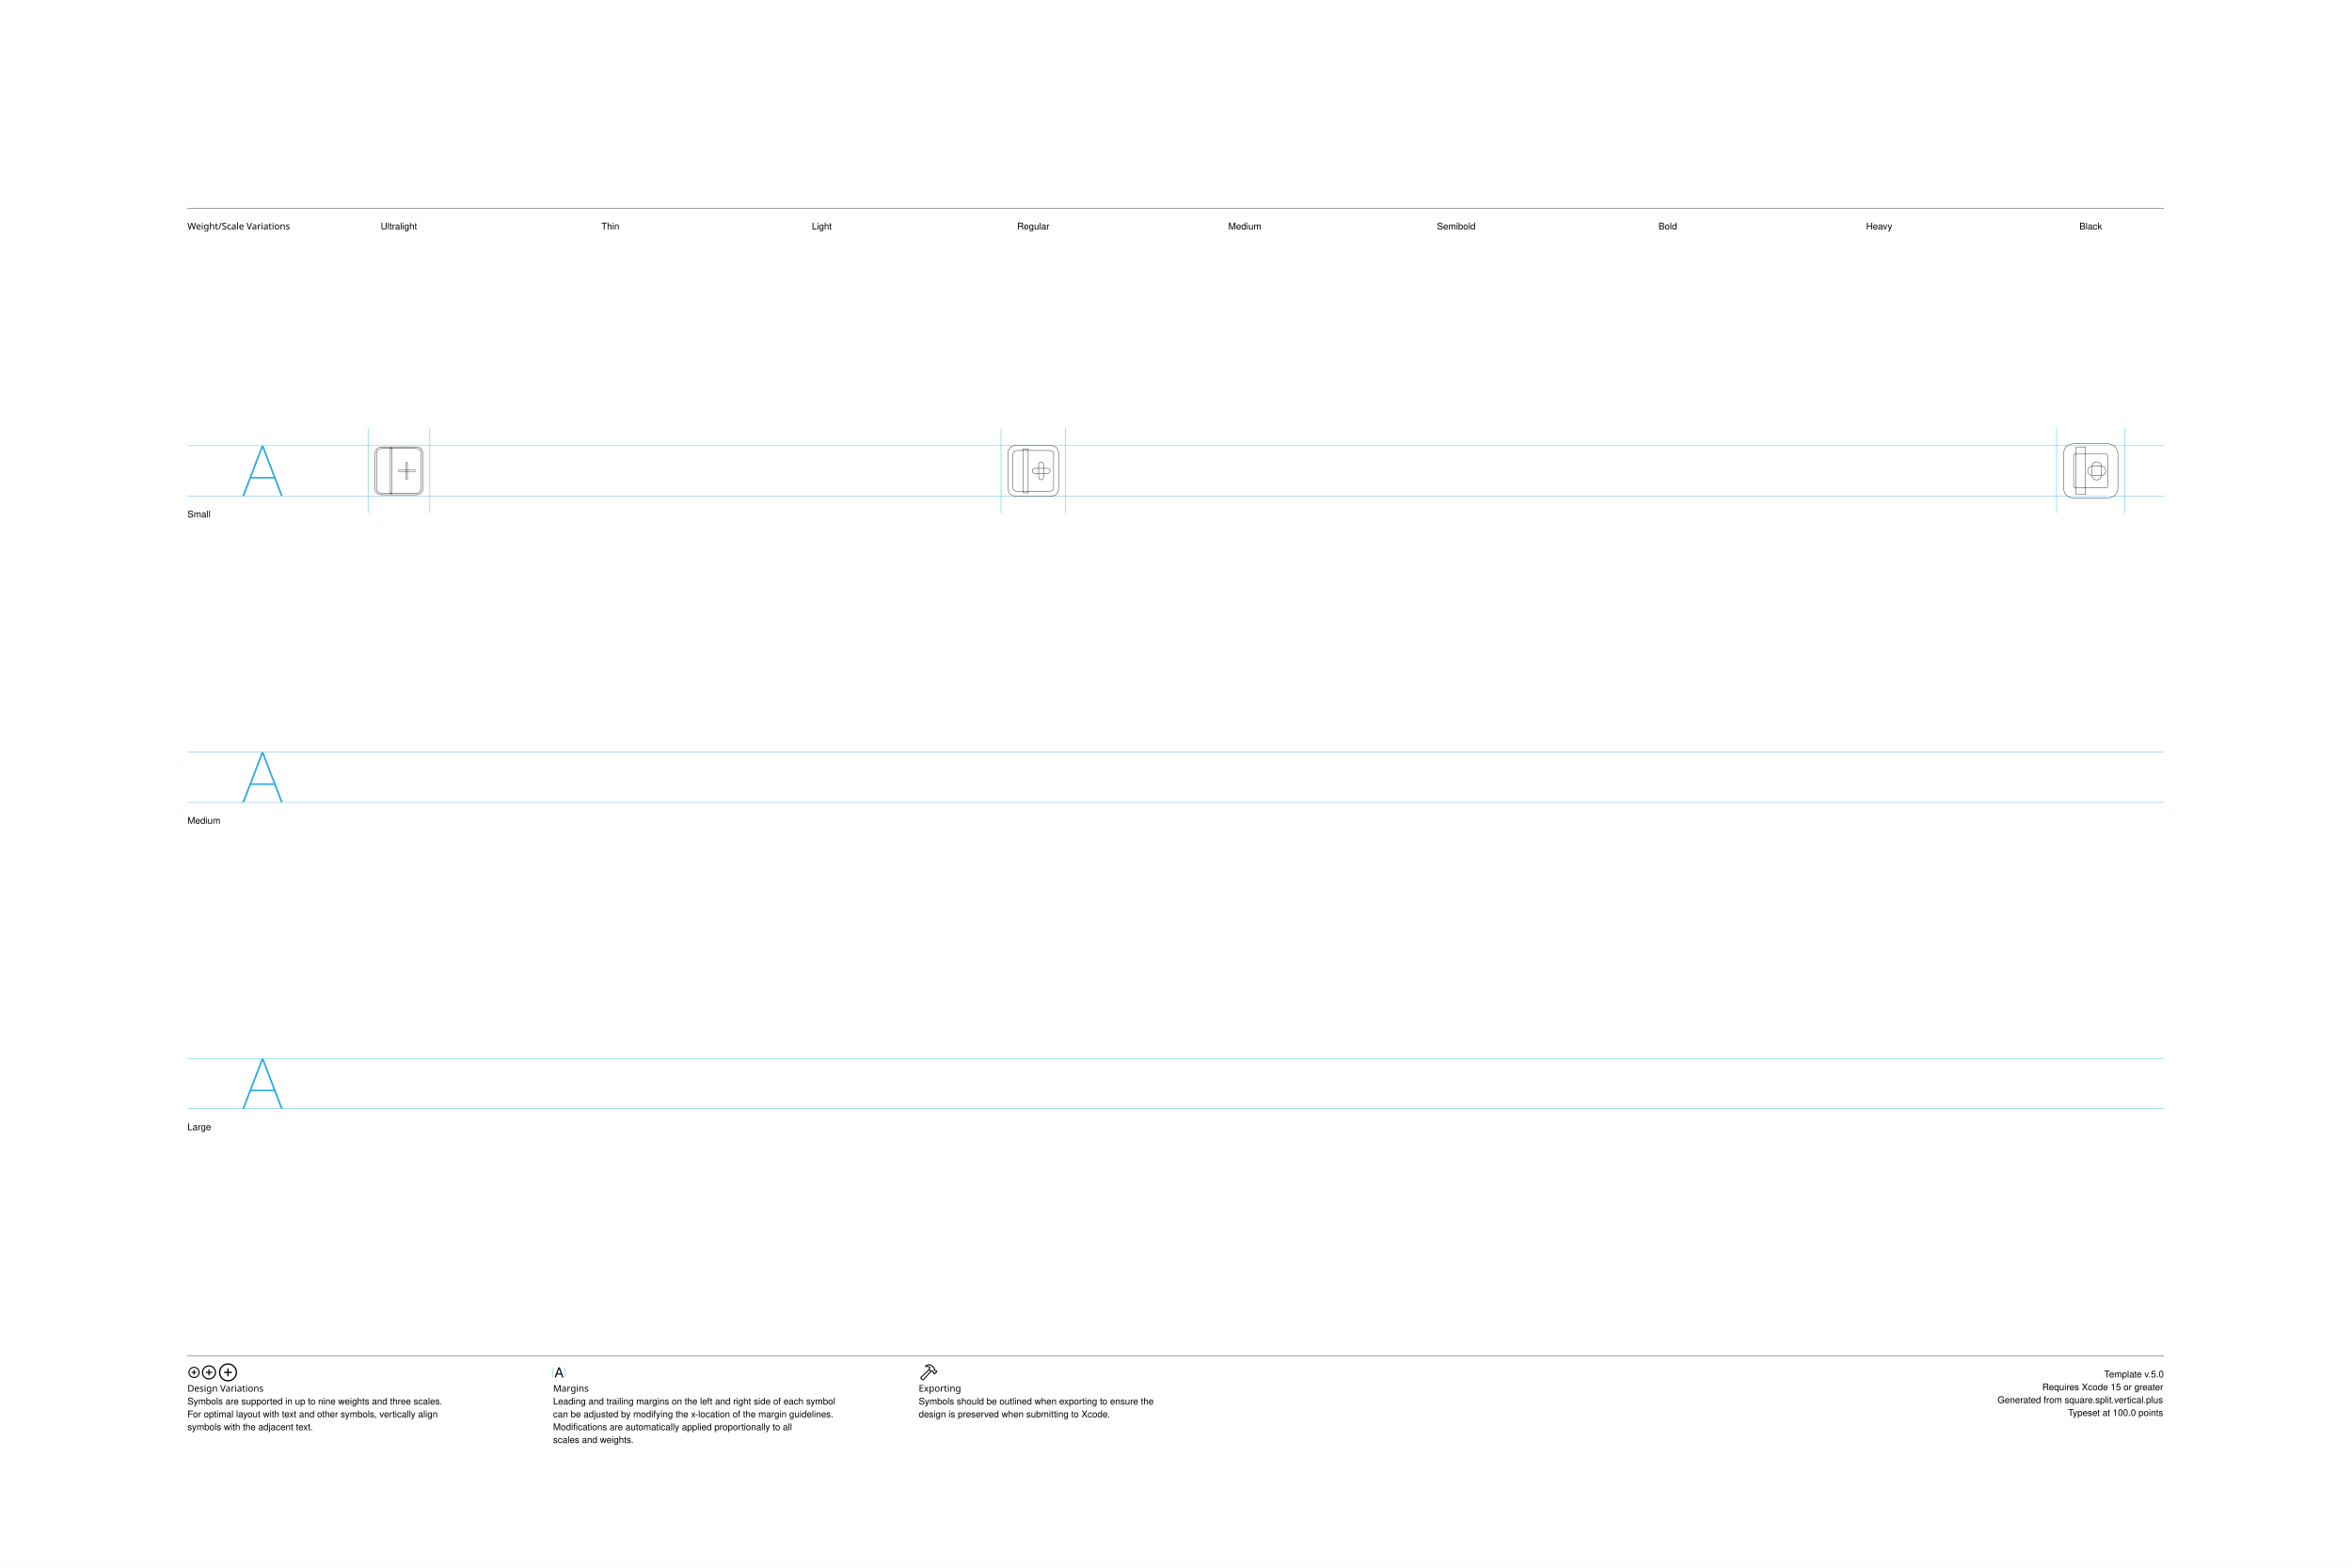
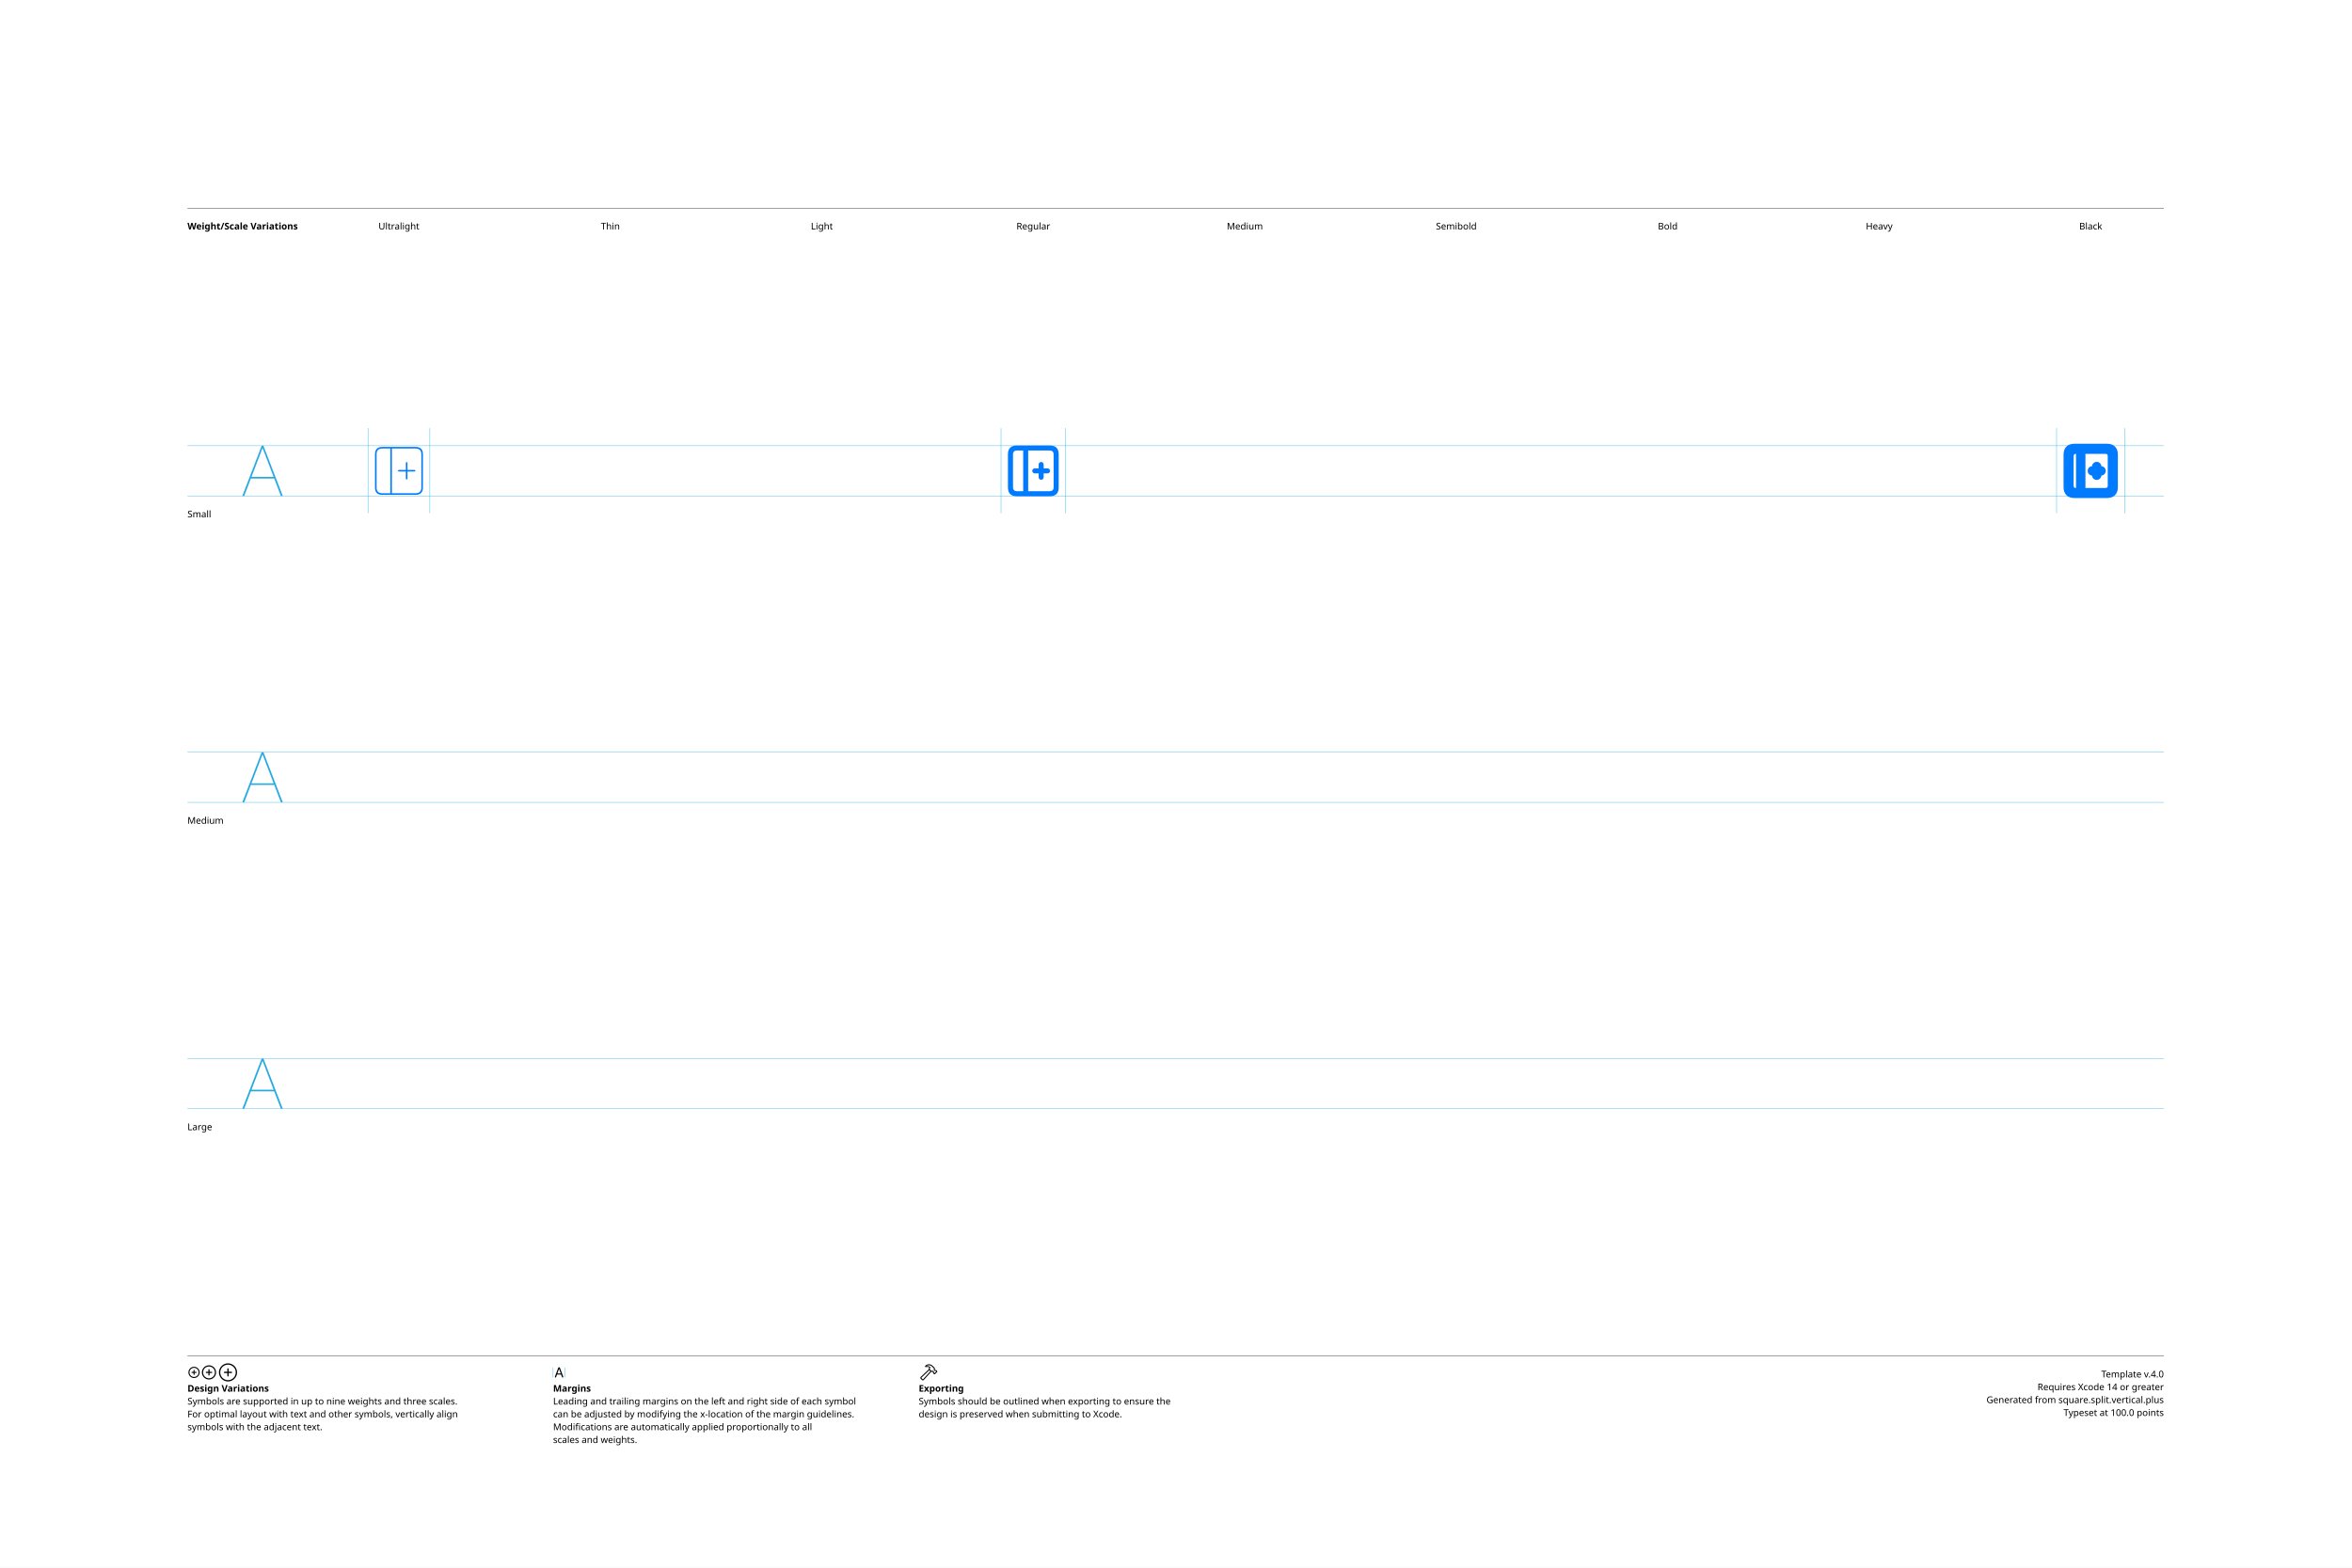
- <svg xmlns="http://www.w3.org/2000/svg" version="1.1" id="Layer_1" x="0px" y="0px" viewBox="0 0 3300 2200" style="enable-background:new 0 0 3300 2200;" xml:space="preserve">
-   <style type="text/css">
- 	.st0{fill:#FFFFFF;}
- 	.st1{fill:none;stroke:#000000;stroke-width:0.5;}
- 	.st2{font-family:'Helvetica-Bold';}
- 	.st3{font-size:13px;}
- 	.st4{font-family:'Helvetica';}
- 	.st5{fill:none;stroke:#00AEEF;stroke-width:0.5;}
- 	.st6{fill:#27AAE1;}
- 	.st7{fill:none;stroke:#27AAE1;stroke-width:0.5;}
+ <svg xmlns="http://www.w3.org/2000/svg" version="1.1" width="3300" height="2200">
+   <style>.monochrome-0 {}
+ 
+ .multicolor-0:tintColor {}
+ 
+ .hierarchical-0:primary {}
+ 
+ .SFSymbolsPreview007AFF {fill:#007AFF;opacity:1.0}
</style>
  <g id="Notes">
-     <rect id="artboard" class="st0" width="3300" height="2200" />
-     <line class="st1" x1="263" y1="292" x2="3036" y2="292" />
-     <text transform="matrix(1 0 0 1 263 322)" class="st2 st3">Weight/Scale Variations</text>
-     <text transform="matrix(1 0 0 1 534.0633 322)" class="st4 st3">Ultralight</text>
-     <text transform="matrix(1 0 0 1 843.7775 322)" class="st4 st3">Thin</text>
-     <text transform="matrix(1 0 0 1 1139.035 322)" class="st4 st3">Light</text>
-     <text transform="matrix(1 0 0 1 1427.077 322)" class="st4 st3">Regular</text>
-     <text transform="matrix(1 0 0 1 1723.442 322)" class="st4 st3">Medium</text>
-     <text transform="matrix(1 0 0 1 2016.172 322)" class="st4 st3">Semibold</text>
-     <text transform="matrix(1 0 0 1 2326.97 322)" class="st4 st3">Bold</text>
-     <text transform="matrix(1 0 0 1 2618.266 322)" class="st4 st3">Heavy</text>
-     <text transform="matrix(1 0 0 1 2917.505 322)" class="st4 st3">Black</text>
-     <line class="st1" x1="263" y1="1903" x2="3036" y2="1903" />
+     <rect height="2200" id="artboard" style="fill:white;opacity:1" width="3300" x="0" y="0" />
+     <line style="fill:none;stroke:black;opacity:1;stroke-width:0.5;" x1="263" x2="3036" y1="292" y2="292" />
+     <text style="stroke:none;fill:black;font-family:sans-serif;font-size:13;font-weight:bold;" transform="matrix(1 0 0 1 263 322)">Weight/Scale Variations</text>
+     <text style="stroke:none;fill:black;font-family:sans-serif;font-size:13;text-anchor:middle;" transform="matrix(1 0 0 1 559.711 322)">Ultralight</text>
+     <text style="stroke:none;fill:black;font-family:sans-serif;font-size:13;text-anchor:middle;" transform="matrix(1 0 0 1 856.422 322)">Thin</text>
+     <text style="stroke:none;fill:black;font-family:sans-serif;font-size:13;text-anchor:middle;" transform="matrix(1 0 0 1 1153.13 322)">Light</text>
+     <text style="stroke:none;fill:black;font-family:sans-serif;font-size:13;text-anchor:middle;" transform="matrix(1 0 0 1 1449.84 322)">Regular</text>
+     <text style="stroke:none;fill:black;font-family:sans-serif;font-size:13;text-anchor:middle;" transform="matrix(1 0 0 1 1746.56 322)">Medium</text>
+     <text style="stroke:none;fill:black;font-family:sans-serif;font-size:13;text-anchor:middle;" transform="matrix(1 0 0 1 2043.27 322)">Semibold</text>
+     <text style="stroke:none;fill:black;font-family:sans-serif;font-size:13;text-anchor:middle;" transform="matrix(1 0 0 1 2339.98 322)">Bold</text>
+     <text style="stroke:none;fill:black;font-family:sans-serif;font-size:13;text-anchor:middle;" transform="matrix(1 0 0 1 2636.69 322)">Heavy</text>
+     <text style="stroke:none;fill:black;font-family:sans-serif;font-size:13;text-anchor:middle;" transform="matrix(1 0 0 1 2933.4 322)">Black</text>
+     <line style="fill:none;stroke:black;opacity:1;stroke-width:0.5;" x1="263" x2="3036" y1="1903" y2="1903" />
    <g transform="matrix(0.2 0 0 0.2 263 1933)">
-       <path d="M46.2,4.2c21.5,0,39.5-17.9,39.5-39.4s-18-39.4-39.5-39.4c-21.5,0-39.4,17.9-39.4,39.4S24.8,4.2,46.2,4.2L46.2,4.2z     M46.2-3.3c-17.7,0-31.9-14.2-31.9-32s14.1-32,31.8-32c17.8,0,32,14.2,32,32S64-3.3,46.2-3.3L46.2-3.3z M28.3-35.3    c0,2.1,1.5,3.6,3.8,3.6h10.5V-21c0,2.2,1.5,3.7,3.6,3.7c2.2,0,3.7-1.5,3.7-3.7v-10.6h10.6c2.2,0,3.7-1.5,3.7-3.6    c0-2.2-1.5-3.7-3.7-3.7H49.9v-10.5c0-2.2-1.5-3.8-3.7-3.8c-2.1,0-3.6,1.5-3.6,3.8V-39H32C29.8-39,28.3-37.5,28.3-35.3z" />
+       <path d="m46.24 4.15c21.533 0 39.453-17.871 39.453-39.404s-17.969-39.404-39.502-39.404c-21.484 0-39.355 17.871-39.355 39.404s17.92 39.404 39.404 39.404Zm0-7.422c-17.725 0-31.885-14.209-31.885-31.982s14.111-31.982 31.836-31.982c17.773 0 32.031 14.209 32.031 31.982s-14.209 31.982-31.982 31.982Zm-17.969-31.982c0 2.148 1.514 3.613 3.76 3.613h10.498v10.596c0 2.197 1.465 3.711 3.613 3.711 2.246 0 3.711-1.514 3.711-3.711v-10.596h10.596c2.197 0 3.711-1.465 3.711-3.613 0-2.197-1.514-3.711-3.711-3.711h-10.596v-10.547c0-2.246-1.465-3.76-3.711-3.76-2.148 0-3.613 1.514-3.613 3.76v10.547h-10.498c-2.246 0-3.76 1.514-3.76 3.711Z" />
    </g>
    <g transform="matrix(0.2 0 0 0.2 281.506 1933)">
-       <path d="M58.5,14.6c27.2,0,49.8-22.6,49.8-49.8c0-27.2-22.6-49.8-49.9-49.8c-27.2,0-49.8,22.6-49.8,49.8    C8.7-8.1,31.3,14.6,58.5,14.6z M58.5,6.3c-23,0-41.5-18.5-41.5-41.5s18.4-41.5,41.4-41.5S100-58.3,100-35.3S81.6,6.3,58.5,6.3    L58.5,6.3z M35.9-35.3c0,2.4,1.7,4,4.2,4h14.4v14.4c0,2.4,1.7,4.2,4.1,4.2c2.4,0,4.2-1.7,4.2-4.2v-14.4H77c2.4,0,4.2-1.6,4.2-4    c0-2.4-1.7-4.2-4.2-4.2H62.6v-14.4c0-2.5-1.7-4.2-4.2-4.2c-2.4,0-4.1,1.7-4.1,4.2v14.4H40C37.5-39.4,35.9-37.7,35.9-35.3z" />
+       <path d="m58.545 14.551c27.246 0 49.805-22.607 49.805-49.805 0-27.246-22.607-49.805-49.853-49.805-27.197 0-49.756 22.559-49.756 49.805 0 27.197 22.607 49.805 49.805 49.805Zm0-8.301c-23.047 0-41.455-18.457-41.455-41.504s18.359-41.504 41.406-41.504 41.553 18.457 41.553 41.504-18.457 41.504-41.504 41.504Zm-22.656-41.504c0 2.393 1.66 4.004 4.15 4.004h14.355v14.404c0 2.441 1.66 4.15 4.053 4.15 2.441 0 4.15-1.66 4.15-4.15v-14.404h14.404c2.441 0 4.15-1.611 4.15-4.004 0-2.441-1.709-4.15-4.15-4.15h-14.404v-14.355c0-2.49-1.709-4.199-4.15-4.199-2.393 0-4.053 1.709-4.053 4.199v14.355h-14.355c-2.49 0-4.15 1.709-4.15 4.15Z" />
    </g>
    <g transform="matrix(0.2 0 0 0.2 304.924 1933)">
-       <path d="M74.9,28.3c34.8,0,63.6-28.8,63.6-63.6c0-34.8-28.9-63.6-63.7-63.6c-34.8,0-63.5,28.8-63.5,63.6    C11.3-0.5,40.1,28.3,74.9,28.3L74.9,28.3z M74.9,19.2c-30.2,0-54.4-24.3-54.4-54.5c0-30.2,24.2-54.5,54.4-54.5    c30.2,0,54.5,24.3,54.5,54.5C129.3-5.1,105.1,19.2,74.9,19.2L74.9,19.2z M46-35.3c0,2.6,1.9,4.4,4.6,4.4h19.7v19.8    c0,2.7,1.9,4.6,4.4,4.6c2.7,0,4.5-1.9,4.5-4.6v-19.8h19.8c2.7,0,4.6-1.8,4.6-4.4c0-2.7-1.9-4.6-4.6-4.6H79.3v-19.7    c0-2.7-1.9-4.6-4.5-4.6c-2.6,0-4.4,1.9-4.4,4.6v19.7H50.6C47.9-39.8,46-38,46-35.3z" />
+       <path d="m74.853 28.32c34.815 0 63.623-28.809 63.623-63.574 0-34.815-28.857-63.623-63.672-63.623-34.766 0-63.525 28.809-63.525 63.623 0 34.766 28.809 63.574 63.574 63.574Zm0-9.082c-30.176 0-54.443-24.316-54.443-54.492 0-30.225 24.219-54.492 54.395-54.492 30.225 0 54.541 24.268 54.541 54.492 0 30.176-24.268 54.492-54.492 54.492Zm-28.857-54.492c0 2.588 1.855 4.395 4.59 4.395h19.727v19.775c0 2.686 1.855 4.59 4.443 4.59 2.686 0 4.541-1.855 4.541-4.59v-19.775h19.775c2.686 0 4.59-1.807 4.59-4.395 0-2.734-1.855-4.59-4.59-4.59h-19.775v-19.727c0-2.734-1.855-4.639-4.541-4.639-2.588 0-4.443 1.904-4.443 4.639v19.727h-19.727c-2.734 0-4.59 1.855-4.59 4.59Z" />
    </g>
-     <text transform="matrix(1 0 0 1 263 1953)" class="st2 st3">Design Variations</text>
-     <text transform="matrix(1 0 0 1 263 1971)" class="st4 st3">Symbols are supported in up to nine weights and three scales.</text>
-     <text transform="matrix(1 0 0 1 263 1989)" class="st4 st3">For optimal layout with text and other symbols, vertically align</text>
-     <text transform="matrix(1 0 0 1 263 2007)" class="st4 st3">symbols with the adjacent text.</text>
-     <line class="st5" x1="776" y1="1919" x2="776" y2="1933" />
+     <text style="stroke:none;fill:black;font-family:sans-serif;font-size:13;font-weight:bold;" transform="matrix(1 0 0 1 263 1953)">Design Variations</text>
+     <text style="stroke:none;fill:black;font-family:sans-serif;font-size:13;" transform="matrix(1 0 0 1 263 1971)">Symbols are supported in up to nine weights and three scales.</text>
+     <text style="stroke:none;fill:black;font-family:sans-serif;font-size:13;" transform="matrix(1 0 0 1 263 1989)">For optimal layout with text and other symbols, vertically align</text>
+     <text style="stroke:none;fill:black;font-family:sans-serif;font-size:13;" transform="matrix(1 0 0 1 263 2007)">symbols with the adjacent text.</text>
+     <line style="fill:none;stroke:#00AEEF;stroke-width:0.5;opacity:1.0;" x1="776" x2="776" y1="1919" y2="1933" />
    <g transform="matrix(0.2 0 0 0.2 776 1933)">
-       <path d="M16.6,0.8c2.6,0,3.9-1,4.8-3.7l6.3-17.2h28.8l6.3,17.2c0.9,2.7,2.2,3.7,4.7,3.7c2.6,0,4.2-1.6,4.2-4    c0-0.8-0.1-1.6-0.5-2.6l-22.9-61c-1.1-3-3.1-4.5-6.2-4.5c-3,0-5.1,1.5-6.2,4.4L13-5.8c-0.4,1-0.5,1.8-0.5,2.6    C12.5-0.7,14,0.8,16.6,0.8z M30-27.6l11.9-32.9h0.2L54-27.6L30-27.6z" />
+       <path d="m16.553 0.781c2.588 0 3.857-0.977 4.785-3.711l6.299-17.236h28.809l6.299 17.236c0.928 2.734 2.197 3.711 4.736 3.711 2.588 0 4.248-1.562 4.248-4.004 0-0.83-0.146-1.611-0.537-2.637l-22.9-60.986c-1.123-2.979-3.125-4.492-6.25-4.492-3.027 0-5.078 1.465-6.152 4.443l-22.9 61.084c-0.391 1.025-0.537 1.807-0.537 2.637 0 2.441 1.562 3.955 4.102 3.955Zm13.477-28.369 11.865-32.861h0.244l11.865 32.861Z" />
    </g>
-     <line class="st5" x1="792.8" y1="1919" x2="792.8" y2="1933" />
-     <text transform="matrix(1 0 0 1 776 1953)" class="st2 st3">Margins</text>
-     <text transform="matrix(1 0 0 1 776 1971)" class="st4 st3">Leading and trailing margins on the left and right side of each symbol</text>
-     <text transform="matrix(1 0 0 1 776 1989)" class="st4 st3">can be adjusted by modifying the x-location of the margin guidelines.</text>
-     <text transform="matrix(1 0 0 1 776 2007)" class="st4 st3">Modifications are automatically applied proportionally to all</text>
-     <text transform="matrix(1 0 0 1 776 2025)" class="st4 st3">scales and weights.</text>
+     <line style="fill:none;stroke:#00AEEF;stroke-width:0.5;opacity:1.0;" x1="792.836" x2="792.836" y1="1919" y2="1933" />
+     <text style="stroke:none;fill:black;font-family:sans-serif;font-size:13;font-weight:bold;" transform="matrix(1 0 0 1 776 1953)">Margins</text>
+     <text style="stroke:none;fill:black;font-family:sans-serif;font-size:13;" transform="matrix(1 0 0 1 776 1971)">Leading and trailing margins on the left and right side of each symbol</text>
+     <text style="stroke:none;fill:black;font-family:sans-serif;font-size:13;" transform="matrix(1 0 0 1 776 1989)">can be adjusted by modifying the x-location of the margin guidelines.</text>
+     <text style="stroke:none;fill:black;font-family:sans-serif;font-size:13;" transform="matrix(1 0 0 1 776 2007)">Modifications are automatically applied proportionally to all</text>
+     <text style="stroke:none;fill:black;font-family:sans-serif;font-size:13;" transform="matrix(1 0 0 1 776 2025)">scales and weights.</text>
    <g transform="matrix(0.2 0 0 0.2 1289 1933)">
-       <path d="M14.2,9.3l8.5,8.5c4.3,4.3,9.2,4.1,13.9-1.1L90-42.1L85.2-47L32.1,11.4c-1.8,2-3.4,2.5-5.8,0.1l-5.9-5.8    c-2.3-2.3-1.8-4,0.2-5.8l57.4-54l-4.9-4.8l-58,54.4C10.3,0.1,9.9,5,14.2,9.3L14.2,9.3z M46.3-81.6c-2.1,2.1-2.2,4.9-1.1,6.9    c1.2,1.8,3.5,3,6.7,2.1c7.3-1.7,14.9-2,22.1,2.7L71-62.6c-1.7,4.2-0.8,7.1,1.9,9.8l11.5,11.6c2.4,2.4,4.5,2.5,7.3,2.1l5.3-1    l3.3,3.4l-0.2,2.8c-0.2,2.5,0.4,4.4,2.9,6.8l3.8,3.7c2.4,2.4,5.5,2.5,7.8,0.2l14.6-14.6c2.3-2.3,2.2-5.3-0.1-7.7l-3.9-3.8    c-2.4-2.4-4.2-3.2-6.6-3l-2.9,0.2l-3.2-3.2l1.2-5.6c0.6-2.8-0.1-5-3.1-8l-11-10.9C82.9-96.5,60.7-96.1,46.3-81.6L46.3-81.6z     M53.8-79.8c12.2-8.9,28.6-7.4,39.7,3.8L105.7-64c1.2,1.2,1.4,2.1,1,3.8l-1.6,7.4l7.5,7.4l4.9-0.3c1.3,0,1.7,0,2.6,1l2.9,2.9    l-12.2,12.2l-2.9-2.9c-1-1-1.1-1.4-1.1-2.7l0.3-4.9l-7.5-7.4l-7.6,1.3c-1.6,0.3-2.3,0.2-3.6-1l-10-10c-1.3-1.2-1.4-2-0.6-3.9    l4.4-10.4c-7.8-7.3-18-10.4-28.1-7.4C53.4-78.6,53.1-79.2,53.8-79.8L53.8-79.8z" />
+       <path d="m14.209 9.326 8.496 8.545c4.297 4.346 9.229 4.053 13.867-1.074l53.467-58.935-4.834-4.883-53.076 58.398c-1.758 2.002-3.418 2.49-5.762 0.146l-5.859-5.811c-2.344-2.295-1.807-4.004 0.195-5.811l57.373-54.004-4.883-4.834-57.959 54.443c-4.932 4.59-5.322 9.473-1.025 13.818Zm32.08-90.967c-2.1 2.051-2.246 4.932-1.074 6.885 1.172 1.807 3.467 2.979 6.689 2.148 7.324-1.709 14.941-2.002 22.07 2.686l-2.93 7.275c-1.709 4.15-0.83 7.08 1.855 9.814l11.475 11.572c2.441 2.441 4.492 2.539 7.324 2.051l5.322-0.977 3.32 3.369-0.195 2.783c-0.195 2.49 0.439 4.395 2.881 6.787l3.809 3.711c2.393 2.393 5.469 2.539 7.812 0.195l14.551-14.6c2.344-2.344 2.246-5.322-0.146-7.715l-3.857-3.809c-2.393-2.393-4.248-3.174-6.641-2.979l-2.881 0.244-3.223-3.174 1.221-5.615c0.635-2.832-0.146-5.029-3.076-7.959l-10.986-10.938c-16.699-16.602-38.867-16.211-53.32-1.758Zm7.471 1.855c12.158-8.887 28.613-7.373 39.746 3.76l12.158 12.06c1.172 1.172 1.367 2.1 1.025 3.809l-1.611 7.422 7.52 7.422 4.932-0.293c1.27-0.049 1.66 0.049 2.637 1.025l2.881 2.881-12.207 12.207-2.881-2.881c-0.977-0.977-1.123-1.367-1.074-2.686l0.342-4.883-7.471-7.422-7.617 1.27c-1.611 0.342-2.344 0.195-3.564-0.977l-10.01-10.01c-1.27-1.172-1.416-2.002-0.635-3.857l4.395-10.449c-7.812-7.275-17.969-10.4-28.125-7.422-0.781 0.195-1.074-0.439-0.439-0.977Z" />
    </g>
-     <text transform="matrix(1 0 0 1 1289 1953)" class="st2 st3">Exporting</text>
-     <text transform="matrix(1 0 0 1 1289 1971)" class="st4 st3">Symbols should be outlined when exporting to ensure the</text>
-     <text transform="matrix(1 0 0 1 1289 1989)" class="st4 st3">design is preserved when submitting to Xcode.</text>
-     <text id="template-version" transform="matrix(1 0 0 1 2952.414 1933)" class="st4 st3">Template v.5.0</text>
-     <text transform="matrix(1 0 0 1 2865.457 1951)" class="st4 st3">Requires Xcode 15 or greater</text>
-     <text id="descriptive-name" transform="matrix(1 0 0 1 2802.616 1969)" class="st4 st3">Generated from square.split.vertical.plus</text>
-     <text transform="matrix(1 0 0 1 2901.569 1987)" class="st4 st3">Typeset at 100.0 points</text>
-     <text transform="matrix(1 0 0 1 263 726)" class="st4 st3">Small</text>
-     <text transform="matrix(1 0 0 1 263 1156)" class="st4 st3">Medium</text>
-     <text transform="matrix(1 0 0 1 263 1586)" class="st4 st3">Large</text>
+     <text style="stroke:none;fill:black;font-family:sans-serif;font-size:13;font-weight:bold;" transform="matrix(1 0 0 1 1289 1953)">Exporting</text>
+     <text style="stroke:none;fill:black;font-family:sans-serif;font-size:13;" transform="matrix(1 0 0 1 1289 1971)">Symbols should be outlined when exporting to ensure the</text>
+     <text style="stroke:none;fill:black;font-family:sans-serif;font-size:13;" transform="matrix(1 0 0 1 1289 1989)">design is preserved when submitting to Xcode.</text>
+     <text id="template-version" style="stroke:none;fill:black;font-family:sans-serif;font-size:13;text-anchor:end;" transform="matrix(1 0 0 1 3036 1933)">Template v.4.0</text>
+     <text style="stroke:none;fill:black;font-family:sans-serif;font-size:13;text-anchor:end;" transform="matrix(1 0 0 1 3036 1951)">Requires Xcode 14 or greater</text>
+     <text id="descriptive-name" style="stroke:none;fill:black;font-family:sans-serif;font-size:13;text-anchor:end;" transform="matrix(1 0 0 1 3036 1969)">Generated from square.split.vertical.plus</text>
+     <text style="stroke:none;fill:black;font-family:sans-serif;font-size:13;text-anchor:end;" transform="matrix(1 0 0 1 3036 1987)">Typeset at 100.0 points</text>
+     <text style="stroke:none;fill:black;font-family:sans-serif;font-size:13;" transform="matrix(1 0 0 1 263 726)">Small</text>
+     <text style="stroke:none;fill:black;font-family:sans-serif;font-size:13;" transform="matrix(1 0 0 1 263 1156)">Medium</text>
+     <text style="stroke:none;fill:black;font-family:sans-serif;font-size:13;" transform="matrix(1 0 0 1 263 1586)">Large</text>
  </g>
  <g id="Guides">
-     <g id="H-reference" transform="matrix(1 0 0 1 339 696)">
-       <path class="st6" d="M1,0h2.6l25.7-67.1H30v-3.3h-1.9L1,0z M11.7-24.5H47l-0.8-2.2H12.4L11.7-24.5z M55.1,0h2.6L30.6-70.5h-1.2    v3.3L55.1,0z" />
+     <g id="H-reference" style="fill:#27AAE1;stroke:none;" transform="matrix(1 0 0 1 339 696)">
+       <path d="M0.994 0L3.638 0L29.328-67.132L30.03-67.132L30.03-70.459L28.123-70.459ZM11.688-24.48L46.981-24.48L46.231-26.729L12.438-26.729ZM55.12 0L57.764 0L30.638-70.459L29.433-70.459L29.433-67.132Z" />
    </g>
-     <line id="Baseline-S" class="st7" x1="263" y1="696" x2="3036" y2="696" />
-     <line id="Capline-S" class="st7" x1="263" y1="625.5" x2="3036" y2="625.5" />
-     <g id="H-reference_00000043457606989731101650000011927655579946089357_" transform="matrix(1 0 0 1 339 1126)">
-       <path class="st6" d="M1,0h2.6l25.7-67.1H30v-3.3h-1.9L1,0z M11.7-24.5H47l-0.8-2.2H12.4L11.7-24.5z M55.1,0h2.6L30.6-70.5h-1.2    v3.3L55.1,0z" />
+     <line id="Baseline-S" style="fill:none;stroke:#27AAE1;opacity:1;stroke-width:0.5;" x1="263" x2="3036" y1="696" y2="696" />
+     <line id="Capline-S" style="fill:none;stroke:#27AAE1;opacity:1;stroke-width:0.5;" x1="263" x2="3036" y1="625.541" y2="625.541" />
+     <g id="H-reference" style="fill:#27AAE1;stroke:none;" transform="matrix(1 0 0 1 339 1126)">
+       <path d="M0.994 0L3.638 0L29.328-67.132L30.03-67.132L30.03-70.459L28.123-70.459ZM11.688-24.48L46.981-24.48L46.231-26.729L12.438-26.729ZM55.12 0L57.764 0L30.638-70.459L29.433-70.459L29.433-67.132Z" />
    </g>
-     <line id="Baseline-M" class="st7" x1="263" y1="1126" x2="3036" y2="1126" />
-     <line id="Capline-M" class="st7" x1="263" y1="1055.5" x2="3036" y2="1055.5" />
-     <g id="H-reference_00000083068617448763474970000012083136034162045613_" transform="matrix(1 0 0 1 339 1556)">
-       <path class="st6" d="M1,0h2.6l25.7-67.1H30v-3.3h-1.9L1,0z M11.7-24.5H47l-0.8-2.2H12.4L11.7-24.5z M55.1,0h2.6L30.6-70.5h-1.2    v3.3L55.1,0z" />
+     <line id="Baseline-M" style="fill:none;stroke:#27AAE1;opacity:1;stroke-width:0.5;" x1="263" x2="3036" y1="1126" y2="1126" />
+     <line id="Capline-M" style="fill:none;stroke:#27AAE1;opacity:1;stroke-width:0.5;" x1="263" x2="3036" y1="1055.54" y2="1055.54" />
+     <g id="H-reference" style="fill:#27AAE1;stroke:none;" transform="matrix(1 0 0 1 339 1556)">
+       <path d="M0.994 0L3.638 0L29.328-67.132L30.03-67.132L30.03-70.459L28.123-70.459ZM11.688-24.48L46.981-24.48L46.231-26.729L12.438-26.729ZM55.12 0L57.764 0L30.638-70.459L29.433-70.459L29.433-67.132Z" />
    </g>
-     <line id="Baseline-L" class="st7" x1="263" y1="1556" x2="3036" y2="1556" />
-     <line id="Capline-L" class="st7" x1="263" y1="1485.5" x2="3036" y2="1485.5" />
-     <line id="left-margin-Ultralight-S" class="st5" x1="516.3" y1="600.8" x2="516.3" y2="720.1" />
-     <line id="right-margin-Ultralight-S" class="st5" x1="603.1" y1="600.8" x2="603.1" y2="720.1" />
-     <line id="left-margin-Regular-S" class="st5" x1="1404.5" y1="600.8" x2="1404.5" y2="720.1" />
-     <line id="right-margin-Regular-S" class="st5" x1="1495.2" y1="600.8" x2="1495.2" y2="720.1" />
-     <line id="left-margin-Black-S" class="st5" x1="2885.5" y1="600.8" x2="2885.5" y2="720.1" />
-     <line id="right-margin-Black-S" class="st5" x1="2981.3" y1="600.8" x2="2981.3" y2="720.1" />
+     <line id="Baseline-L" style="fill:none;stroke:#27AAE1;opacity:1;stroke-width:0.5;" x1="263" x2="3036" y1="1556" y2="1556" />
+     <line id="Capline-L" style="fill:none;stroke:#27AAE1;opacity:1;stroke-width:0.5;" x1="263" x2="3036" y1="1485.54" y2="1485.54" />
+     <line id="left-margin-Ultralight-S" style="fill:none;stroke:#00AEEF;stroke-width:0.5;opacity:1.0;" x1="516.311" x2="516.311" y1="600.785" y2="720.121" />
+     <line id="right-margin-Ultralight-S" style="fill:none;stroke:#00AEEF;stroke-width:0.5;opacity:1.0;" x1="603.111" x2="603.111" y1="600.785" y2="720.121" />
+     <line id="left-margin-Regular-S" style="fill:none;stroke:#00AEEF;stroke-width:0.5;opacity:1.0;" x1="1404.49" x2="1404.49" y1="600.785" y2="720.121" />
+     <line id="right-margin-Regular-S" style="fill:none;stroke:#00AEEF;stroke-width:0.5;opacity:1.0;" x1="1495.19" x2="1495.19" y1="600.785" y2="720.121" />
+     <line id="left-margin-Black-S" style="fill:none;stroke:#00AEEF;stroke-width:0.5;opacity:1.0;" x1="2885.5" x2="2885.5" y1="600.785" y2="720.121" />
+     <line id="right-margin-Black-S" style="fill:none;stroke:#00AEEF;stroke-width:0.5;opacity:1.0;" x1="2981.3" x2="2981.3" y1="600.785" y2="720.121" />
  </g>
  <g id="Symbols">
    <g id="Black-S" transform="matrix(1 0 0 1 2885.5 696)">
-       <path class="st1" d="M27.3-2h13.2v-66.5H27.3V-2z M56.3-22.5L56.3-22.5c3.6,0,6.6-3,6.6-6.6v-12.2c0-3.6-3-6.6-6.6-6.6h0    c-3.6,0-6.6,3-6.6,6.6v12.2C49.7-25.5,52.6-22.5,56.3-22.5z M43.6-35.2L43.6-35.2c0,3.6,3,6.6,6.6,6.6h12.2c3.6,0,6.6-3,6.6-6.6v0    c0-3.6-3-6.6-6.6-6.6H50.2C46.5-41.8,43.6-38.8,43.6-35.2z M25,2.9h45.8C80.4,2.9,86-2.7,86-12.3v-45.8c0-9.6-5.7-15.2-15.2-15.2    H25c-9.6,0-15.2,5.7-15.2,15.2v45.8C9.8-2.7,15.4,2.9,25,2.9z M27.2-11.2c-2.2,0-3.3-0.9-3.3-3.3v-41.3c0-2.4,1.1-3.3,3.3-3.3    h41.3c2.2,0,3.3,0.9,3.3,3.3v41.3c0,2.4-1.1,3.3-3.3,3.3H27.2z" />
+       <path class="monochrome-0 multicolor-0:tintColor hierarchical-0:primary SFSymbolsPreview007AFF" d="M25 2.9L70.8 2.9C80.4 2.9 86-2.7 86-12.3L86-58.1C86-67.7 80.3-73.3 70.8-73.3L25-73.3C15.4-73.3 9.8-67.6 9.8-58.1L9.8-12.3C9.8-2.7 15.4 2.9 25 2.9ZM27.2-11.2C25-11.2 23.9-12.1 23.9-14.5L23.9-55.8C23.9-58.2 25-59.1 27.2-59.1L68.5-59.1C70.7-59.1 71.8-58.2 71.8-55.8L71.8-14.5C71.8-12.1 70.7-11.2 68.5-11.2L27.2-11.2ZM27.3-2L40.5-2L40.5-68.5L27.3-68.5L27.3-2ZM56.3-22.5L56.3-22.5C59.9-22.5 62.9-25.5 62.9-29.1L62.9-41.3C62.9-44.9 59.9-47.9 56.3-47.9L56.3-47.9C52.7-47.9 49.7-44.9 49.7-41.3L49.7-29.1C49.7-25.5 52.6-22.5 56.3-22.5ZM43.6-35.2L43.6-35.2C43.6-31.6 46.6-28.6 50.2-28.6L62.4-28.6C66-28.6 69-31.6 69-35.2L69-35.2C69-38.8 66-41.8 62.4-41.8L50.2-41.8C46.5-41.8 43.6-38.8 43.6-35.2Z" />
    </g>
-     <g id="Regular-S" transform="matrix(1 0 0 1 1404.51 696)">
-       <path class="st1" d="M31.1-4.3h7v-61.8h-7V-4.3z M56.3-22.7L56.3-22.7c1.9,0,3.5-1.6,3.5-3.5v-18c0-1.9-1.6-3.5-3.5-3.5h0    c-1.9,0-3.5,1.6-3.5,3.5v18C52.8-24.3,54.4-22.7,56.3-22.7z M43.8-35.2L43.8-35.2c0,1.9,1.6,3.5,3.5,3.5h18c1.9,0,3.5-1.6,3.5-3.5    v0c0-1.9-1.6-3.5-3.5-3.5h-18C45.4-38.7,43.8-37.2,43.8-35.2z M22.2,0.4h46.2c8.3,0,12.5-4.1,12.5-12.3v-46.6    c0-8.2-4.1-12.3-12.5-12.3H22.2c-8.3,0-12.5,4.1-12.5,12.3v46.6C9.8-3.7,13.9,0.4,22.2,0.4z M22.3-6.7c-3.5,0-5.5-1.9-5.5-5.6    v-45.9c0-3.7,2-5.6,5.5-5.6h46c3.5,0,5.5,1.9,5.5,5.6v45.9c0,3.7-2,5.6-5.5,5.6H22.3z" />
+     <g id="Regular-S" transform="matrix(1 0 0 1 1404.49 696)">
+       <path class="monochrome-0 multicolor-0:tintColor hierarchical-0:primary SFSymbolsPreview007AFF" d="M22.21 0.4L68.41 0.4C76.71 0.4 80.91-3.7 80.91-11.9L80.91-58.5C80.91-66.7 76.81-70.8 68.41-70.8L22.21-70.8C13.91-70.8 9.71-66.7 9.71-58.5L9.71-11.9C9.81-3.7 13.91 0.4 22.21 0.4ZM22.31-6.7C18.81-6.7 16.81-8.6 16.81-12.3L16.81-58.2C16.81-61.9 18.81-63.8 22.31-63.8L68.31-63.8C71.81-63.8 73.81-61.9 73.81-58.2L73.81-12.3C73.81-8.6 71.81-6.7 68.31-6.7L22.31-6.7ZM31.11-4.3L38.11-4.3L38.11-66.1L31.11-66.1L31.11-4.3ZM56.31-22.7L56.31-22.7C58.21-22.7 59.81-24.3 59.81-26.2L59.81-44.2C59.81-46.1 58.21-47.7 56.31-47.7L56.31-47.7C54.41-47.7 52.81-46.1 52.81-44.2L52.81-26.2C52.81-24.3 54.41-22.7 56.31-22.7ZM43.81-35.2L43.81-35.2C43.81-33.3 45.41-31.7 47.31-31.7L65.31-31.7C67.21-31.7 68.81-33.3 68.81-35.2L68.81-35.2C68.81-37.1 67.21-38.7 65.31-38.7L47.31-38.7C45.41-38.7 43.81-37.2 43.81-35.2Z" />
    </g>
-     <g id="Ultralight-S" transform="matrix(1 0 0 1 516.35 696)">
-       <path class="st1" d="M31.3-3.2h2.2v-64.4h-2.2V-3.2z M54.2-23.1L54.2-23.1c0.6,0,1.1-0.5,1.1-1.1v-22.3c0-0.6-0.5-1.1-1.1-1.1h0    c-0.6,0-1.1,0.5-1.1,1.1v22.3C53.1-23.6,53.6-23.1,54.2-23.1z M42-35.4L42-35.4c0,0.6,0.5,1.1,1.1,1.1h22.3c0.6,0,1.1-0.5,1.1-1.1    v0c0-0.6-0.5-1.1-1.1-1.1H43.1C42.4-36.5,42-36,42-35.4z M19.8-1.6H67c6.5,0,10-3.6,10-10v-47.2c0-6.4-3.5-10-10-10H19.8    c-6.5,0-10,3.5-10,10v47.2C9.8-5,13.2-1.6,19.8-1.6z M19.9-3.8c-5.2,0-7.9-2.7-7.9-7.9v-47c0-5.2,2.7-7.9,7.9-7.9h47    c5,0,7.9,2.7,7.9,7.9v47c0,5.2-2.9,7.9-7.9,7.9H19.9z" />
+     <g id="Ultralight-S" transform="matrix(1 0 0 1 516.311 696)">
+       <path class="monochrome-0 multicolor-0:tintColor hierarchical-0:primary SFSymbolsPreview007AFF" d="M19.85-1.6L67.05-1.6C73.55-1.6 77.05-5.2 77.05-11.6L77.05-58.8C77.05-65.2 73.55-68.8 67.05-68.8L19.85-68.8C13.35-68.8 9.85-65.3 9.85-58.8L9.85-11.6C9.85-5 13.25-1.6 19.85-1.6ZM19.95-3.8C14.75-3.8 12.05-6.5 12.05-11.7L12.05-58.7C12.05-63.9 14.75-66.6 19.95-66.6L66.95-66.6C71.95-66.6 74.85-63.9 74.85-58.7L74.85-11.7C74.85-6.5 71.95-3.8 66.95-3.8L19.95-3.8ZM31.35-3.2L33.55-3.2L33.55-67.6L31.35-67.6L31.35-3.2ZM54.25-23.1L54.25-23.1C54.85-23.1 55.35-23.6 55.35-24.2L55.35-46.5C55.35-47.1 54.85-47.6 54.25-47.6L54.25-47.6C53.65-47.6 53.15-47.1 53.15-46.5L53.15-24.2C53.15-23.6 53.65-23.1 54.25-23.1ZM42.05-35.4L42.05-35.4C42.05-34.8 42.55-34.3 43.15-34.3L65.45-34.3C66.05-34.3 66.55-34.8 66.55-35.4L66.55-35.4C66.55-36 66.05-36.5 65.45-36.5L43.15-36.5C42.45-36.5 42.05-36 42.05-35.4Z" />
    </g>
  </g>
</svg>
